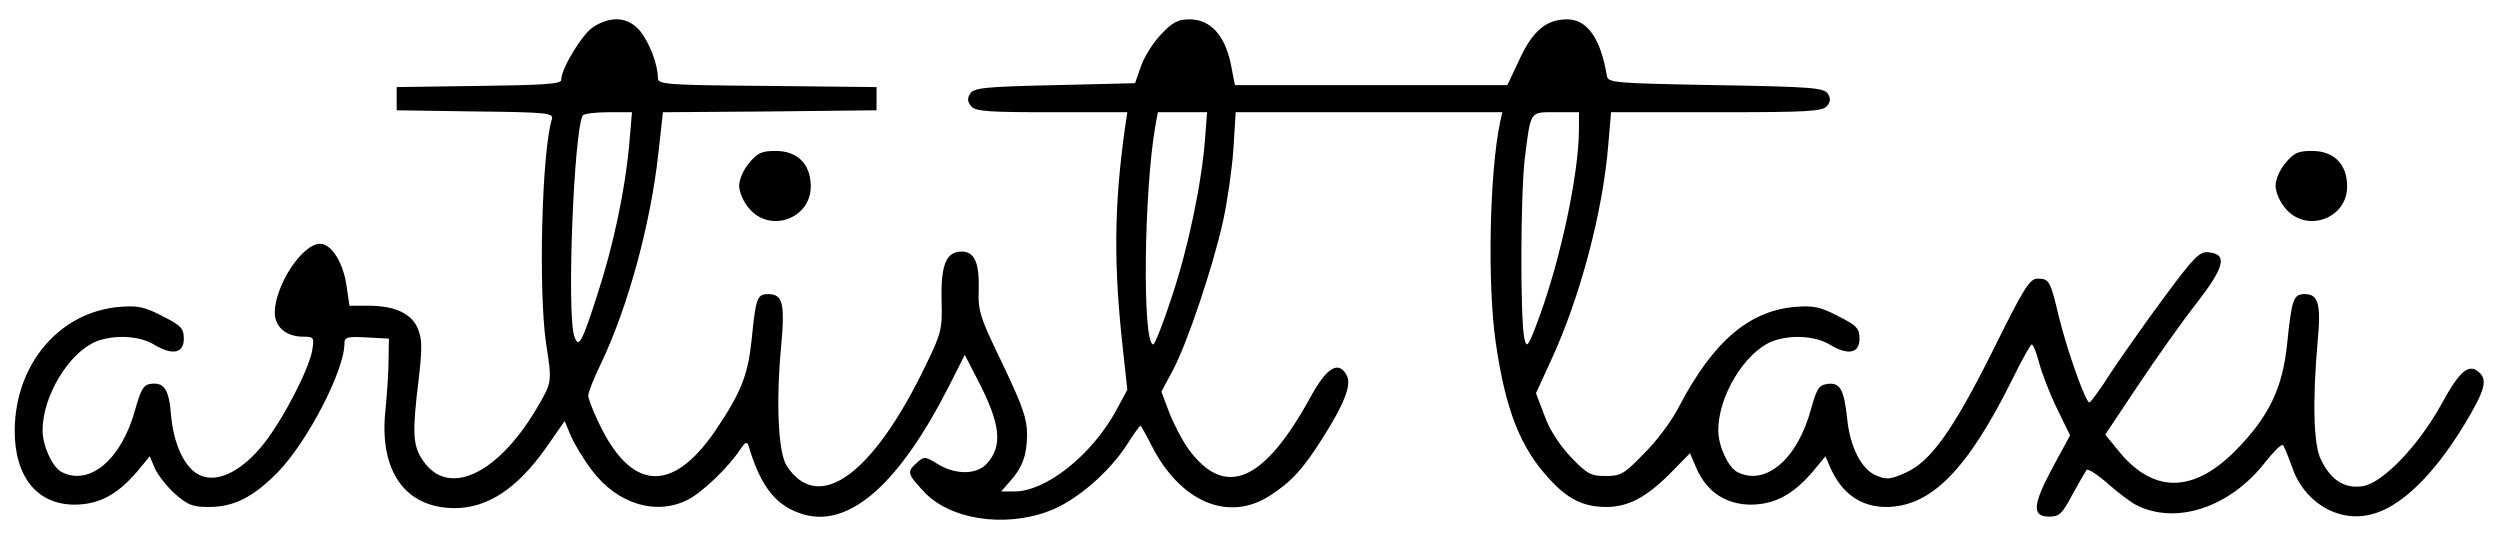
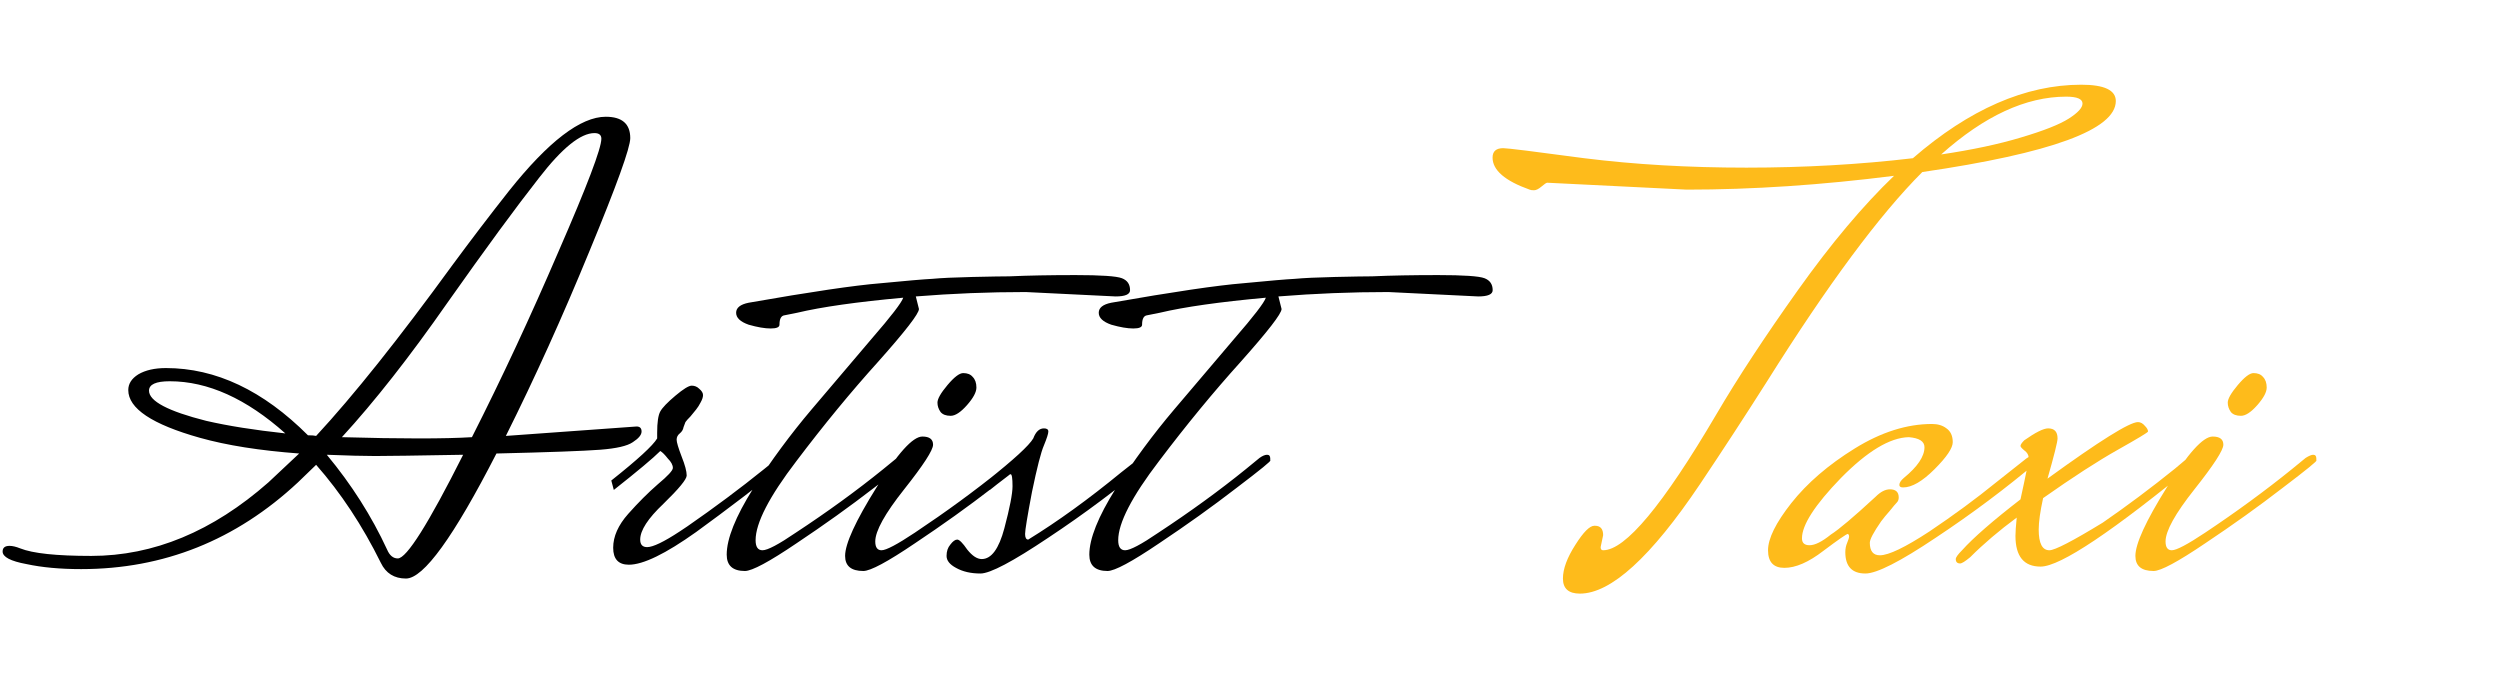
- <svg xmlns="http://www.w3.org/2000/svg" version="1.0" width="646pt" height="144pt" viewBox="0 0 646 144" preserveAspectRatio="xMidYMid meet">
-   <g transform="translate(0,144) scale(0.1,-0.1)" fill="#000000" stroke="none">
-     <path d="M1534 1371 c-29 -18 -84 -108 -84 -138 0 -10 -48 -13 -212 -15 l-213 -3 0 -30 0 -30 203 -3 c187 -2 203 -4 198 -20 -26 -85 -35 -440 -15 -579 16 -103 16 -100 -27 -173 -101 -168 -227 -225 -291 -130 -27 38 -28 73 -11 211 9 79 9 102 -2 129 -16 40 -60 60 -128 60 l-49 0 -7 48 c-8 62 -39 112 -69 112 -46 0 -116 -107 -117 -177 0 -38 29 -63 74 -63 27 0 28 -2 23 -34 -8 -49 -74 -177 -125 -242 -55 -70 -118 -102 -163 -83 -40 16 -70 78 -77 156 -5 67 -18 86 -53 81 -18 -2 -25 -15 -39 -64 -35 -131 -119 -202 -192 -163 -23 13 -48 67 -48 107 0 88 67 199 137 229 47 19 113 16 152 -8 47 -28 76 -22 76 16 0 26 -7 34 -55 58 -46 24 -64 28 -111 24 -155 -13 -269 -147 -271 -317 -1 -122 58 -195 157 -194 62 1 108 26 159 85 l33 40 13 -31 c7 -16 30 -46 51 -65 34 -30 46 -35 89 -35 64 0 114 25 177 89 76 77 173 263 173 333 0 17 7 19 58 16 l57 -3 -1 -55 c0 -30 -4 -89 -8 -130 -17 -157 51 -253 179 -253 85 0 162 51 236 156 l48 69 16 -38 c9 -21 33 -61 55 -90 66 -87 166 -117 248 -75 37 19 105 84 135 130 12 18 17 21 21 10 32 -109 73 -159 145 -179 118 -32 245 81 372 330 l42 83 33 -64 c60 -115 66 -172 23 -218 -26 -28 -81 -28 -126 0 -33 20 -35 20 -53 4 -27 -24 -26 -29 16 -74 66 -73 209 -96 326 -51 67 25 153 98 200 171 17 27 33 49 35 49 1 0 14 -22 28 -50 74 -147 199 -200 306 -131 55 35 86 69 134 145 59 92 78 142 65 166 -21 39 -51 21 -92 -53 -122 -224 -223 -267 -318 -136 -16 23 -38 65 -49 94 l-20 53 29 54 c36 66 104 267 130 385 11 49 23 132 27 186 l6 97 344 0 345 0 -6 -27 c-27 -129 -33 -417 -11 -568 25 -173 63 -271 138 -352 48 -53 89 -73 148 -73 56 0 103 25 164 86 l52 53 17 -40 c27 -61 77 -93 141 -93 62 1 108 26 159 85 l33 40 12 -28 c29 -67 79 -103 144 -103 117 0 211 96 328 332 24 49 46 88 49 88 4 0 12 -21 19 -47 7 -27 27 -79 46 -118 l34 -70 -45 -83 c-52 -97 -54 -127 -9 -127 26 0 34 7 60 57 17 31 34 60 37 64 4 3 29 -13 55 -36 26 -23 59 -48 73 -55 102 -52 241 -7 332 109 22 28 43 49 47 46 3 -3 13 -27 23 -55 30 -91 117 -145 202 -125 77 17 164 101 244 233 51 84 60 114 40 133 -27 27 -51 8 -98 -78 -59 -108 -151 -204 -203 -214 -47 -8 -83 14 -109 67 -20 37 -23 152 -9 309 9 95 1 120 -33 120 -30 0 -34 -12 -46 -128 -12 -117 -48 -190 -135 -278 -110 -110 -214 -109 -304 5 l-31 38 84 126 c46 69 113 164 150 211 74 95 83 129 34 134 -24 3 -37 -10 -115 -115 -48 -65 -110 -153 -138 -195 -27 -43 -53 -78 -56 -78 -10 0 -58 136 -79 222 -22 93 -25 98 -55 98 -20 0 -35 -23 -114 -183 -105 -210 -162 -290 -228 -319 -38 -17 -49 -18 -74 -7 -39 15 -69 75 -76 148 -8 74 -18 93 -50 89 -23 -3 -28 -11 -43 -64 -35 -131 -119 -202 -192 -163 -23 13 -48 67 -48 107 0 88 67 199 137 229 47 19 113 16 152 -8 47 -28 76 -22 76 16 0 26 -7 34 -55 58 -46 24 -64 28 -111 24 -119 -10 -212 -89 -300 -257 -18 -36 -59 -91 -91 -122 -51 -53 -60 -58 -99 -58 -38 0 -48 5 -90 49 -29 31 -55 70 -68 107 l-22 58 39 85 c75 162 134 384 148 559 l7 82 272 0 c236 0 274 2 286 16 9 11 10 20 2 32 -9 15 -43 18 -289 22 -269 5 -279 6 -282 25 -16 96 -51 145 -102 145 -54 0 -89 -29 -123 -102 l-32 -68 -352 0 -352 0 -11 57 c-16 73 -53 113 -106 113 -30 0 -44 -7 -74 -39 -21 -22 -44 -59 -52 -83 l-15 -43 -208 -5 c-180 -4 -209 -7 -218 -22 -8 -12 -7 -21 2 -32 11 -14 43 -16 209 -16 l195 0 -7 -47 c-27 -197 -29 -347 -4 -569 l11 -101 -29 -54 c-63 -115 -181 -209 -263 -209 l-34 0 20 23 c34 37 46 68 47 122 0 43 -10 72 -63 184 -59 121 -64 138 -62 192 2 70 -11 99 -44 99 -40 0 -54 -34 -52 -125 2 -76 0 -85 -41 -169 -136 -283 -277 -385 -359 -260 -22 34 -28 162 -15 304 11 116 5 140 -33 140 -29 0 -32 -10 -43 -120 -10 -91 -27 -134 -93 -232 -113 -166 -220 -157 -304 24 -14 29 -25 59 -25 66 0 8 15 46 34 85 69 145 127 358 147 539 l12 108 276 2 276 3 0 30 0 30 -282 3 c-261 2 -283 4 -283 20 0 36 -22 92 -46 122 -31 36 -73 40 -120 11z m92 -303 c-10 -115 -41 -263 -82 -388 -41 -128 -49 -141 -60 -109 -20 59 -1 533 22 571 3 4 32 8 66 8 l61 0 -7 -82z m1488 15 c-9 -119 -44 -284 -86 -410 -22 -68 -44 -123 -48 -123 -29 0 -24 402 6 568 l6 32 64 0 63 0 -5 -67z m966 20 c-1 -113 -46 -326 -101 -478 -30 -82 -34 -87 -40 -60 -11 49 -10 373 1 465 16 126 12 120 81 120 l59 0 0 -47z" />
-     <path d="M1936 1019 c-15 -17 -26 -43 -26 -59 0 -16 11 -42 26 -59 54 -64 159 -26 159 57 0 58 -34 92 -91 92 -35 0 -47 -5 -68 -31z" />
-     <path d="M5906 1019 c-15 -17 -26 -43 -26 -59 0 -16 11 -42 26 -59 54 -64 159 -26 159 57 0 58 -34 92 -91 92 -35 0 -47 -5 -68 -31z" />
-   </g>
+ <svg xmlns="http://www.w3.org/2000/svg" width="191" height="52" viewBox="0 0 191 52" fill="none">
+   <path d="M128.864 14.488L118.208 13.96C118.144 13.96 118 14.056 117.776 14.248C117.552 14.44 117.36 14.536 117.2 14.536C117.04 14.536 116.928 14.52 116.864 14.488C114.976 13.816 114.032 13 114.032 12.04C114.032 11.56 114.304 11.32 114.848 11.32C115.168 11.32 117.232 11.576 121.04 12.088C124.88 12.568 129.008 12.808 133.424 12.808C137.84 12.808 142.08 12.568 146.144 12.088C150.464 8.344 154.752 6.472 159.008 6.472C160.768 6.472 161.648 6.888 161.648 7.72C161.648 9.896 156.72 11.704 146.864 13.144C143.6 16.408 139.648 21.736 135.008 29.128C133.28 31.848 131.568 34.472 129.872 37C126.128 42.568 123.072 45.352 120.704 45.352C119.84 45.352 119.408 44.968 119.408 44.2C119.408 43.464 119.728 42.6 120.368 41.608C120.976 40.648 121.456 40.168 121.808 40.168C121.84 40.168 121.856 40.168 121.856 40.168C122.272 40.168 122.48 40.408 122.48 40.888L122.288 41.8C122.288 41.96 122.352 42.04 122.48 42.04C124.176 42.04 127.056 38.584 131.12 31.672C132.752 28.888 134.832 25.72 137.36 22.168C139.888 18.616 142.336 15.704 144.704 13.432C139.168 14.136 133.888 14.488 128.864 14.488ZM157.856 7.384C154.784 7.384 151.6 8.856 148.304 11.8C150.672 11.448 152.704 11.016 154.4 10.504C156.128 9.992 157.344 9.512 158.048 9.064C158.752 8.616 159.104 8.232 159.104 7.912C159.104 7.56 158.688 7.384 157.856 7.384ZM145.398 37.24C145.206 37.24 145.11 37.176 145.11 37.048C145.11 36.888 145.222 36.712 145.446 36.52C146.502 35.656 147.03 34.872 147.03 34.168C147.03 33.72 146.63 33.464 145.83 33.4C144.39 33.432 142.662 34.472 140.646 36.52C138.662 38.568 137.67 40.104 137.67 41.128C137.67 41.48 137.862 41.656 138.246 41.656C138.662 41.656 139.206 41.384 139.878 40.84C140.486 40.456 141.622 39.496 143.286 37.96C143.67 37.576 144.038 37.384 144.39 37.384C144.838 37.384 145.062 37.592 145.062 38.008C145.062 38.168 145.014 38.296 144.918 38.392C144.822 38.488 144.646 38.696 144.39 39.016C144.134 39.304 143.91 39.576 143.718 39.832C143.142 40.664 142.854 41.208 142.854 41.464C142.854 42.104 143.11 42.424 143.622 42.424C144.294 42.424 145.558 41.816 147.414 40.6C149.27 39.352 150.966 38.104 152.502 36.856L154.806 35.032C155.03 34.872 155.238 34.792 155.43 34.792C155.622 34.792 155.718 34.904 155.718 35.128V35.224C153.254 37.304 150.646 39.256 147.894 41.08C145.174 42.904 143.382 43.816 142.518 43.816C141.494 43.816 140.982 43.272 140.982 42.184C140.982 41.928 141.03 41.688 141.126 41.464C141.222 41.24 141.27 41.08 141.27 40.984C141.27 40.888 141.238 40.824 141.174 40.792C141.078 40.792 140.454 41.224 139.302 42.088C138.182 42.952 137.19 43.384 136.326 43.384C135.494 43.384 135.078 42.936 135.078 42.04C135.078 41.144 135.67 39.944 136.854 38.44C138.07 36.904 139.686 35.512 141.702 34.264C143.718 33.016 145.686 32.392 147.606 32.392C148.054 32.392 148.422 32.504 148.71 32.728C149.03 32.952 149.19 33.304 149.19 33.784C149.19 34.232 148.726 34.92 147.798 35.848C146.87 36.776 146.07 37.24 145.398 37.24ZM149.757 43.048C149.533 43.048 149.421 42.936 149.421 42.712C149.421 42.584 149.581 42.36 149.901 42.04C150.765 41.08 152.253 39.784 154.365 38.152C154.781 36.264 154.989 35.208 154.989 34.984C154.989 34.76 154.877 34.568 154.653 34.408C154.461 34.248 154.365 34.136 154.365 34.072C154.365 33.976 154.461 33.832 154.653 33.64C155.517 33.032 156.125 32.728 156.477 32.728C156.957 32.728 157.197 32.984 157.197 33.496C157.197 33.752 156.941 34.776 156.429 36.568C160.397 33.688 162.701 32.248 163.341 32.248C163.533 32.248 163.709 32.344 163.869 32.536C164.029 32.696 164.109 32.84 164.109 32.968C164.109 33.032 163.341 33.496 161.805 34.36C160.269 35.224 158.365 36.456 156.093 38.056C155.869 39.08 155.757 39.88 155.757 40.456C155.757 41.512 156.029 42.04 156.573 42.04C156.989 42.04 158.349 41.336 160.653 39.928C162.509 38.648 164.349 37.272 166.173 35.8L167.085 35.032C167.309 34.872 167.501 34.792 167.661 34.792C167.853 34.792 167.949 34.92 167.949 35.176V35.224C161.421 40.6 157.405 43.288 155.901 43.288C154.621 43.288 153.981 42.504 153.981 40.936C153.981 40.648 154.013 40.184 154.077 39.544C152.733 40.536 151.549 41.544 150.525 42.568C150.141 42.888 149.885 43.048 149.757 43.048ZM172.168 28.504C172.488 28.504 172.728 28.6 172.888 28.792C173.08 28.984 173.176 29.256 173.176 29.608C173.176 29.96 172.936 30.408 172.456 30.952C171.976 31.496 171.56 31.768 171.208 31.768C170.856 31.768 170.6 31.672 170.44 31.48C170.28 31.256 170.2 31.016 170.2 30.76C170.2 30.472 170.456 30.024 170.968 29.416C171.48 28.808 171.88 28.504 172.168 28.504ZM176.152 34.984C176.408 34.824 176.6 34.744 176.728 34.744C176.888 34.744 176.968 34.84 176.968 35.032V35.176C177.096 35.176 176.232 35.88 174.376 37.288C172.552 38.696 170.584 40.104 168.472 41.512C166.392 42.92 165.08 43.624 164.536 43.624C163.608 43.624 163.144 43.24 163.144 42.472C163.144 41.544 163.944 39.8 165.544 37.24C167.144 34.648 168.312 33.352 169.048 33.352C169.592 33.352 169.864 33.56 169.864 33.976C169.864 34.392 169.128 35.528 167.656 37.384C166.184 39.24 165.448 40.568 165.448 41.368C165.448 41.816 165.608 42.04 165.928 42.04C166.28 42.04 167.128 41.592 168.472 40.696C170.872 39.096 173.08 37.48 175.096 35.848L176.152 34.984Z" fill="#FEBB1B" />
+   <path d="M11.384 29.848C11.384 30.648 12.84 31.416 15.752 32.152C17.416 32.536 19.432 32.856 21.8 33.112C18.824 30.456 15.88 29.128 12.968 29.128C11.912 29.128 11.384 29.368 11.384 29.848ZM30.392 42.664C31.064 42.664 32.728 40.024 35.384 34.744C31.8 34.808 29.56 34.84 28.664 34.84C27.8 34.84 26.568 34.808 24.968 34.744C26.856 37.016 28.392 39.432 29.576 41.992C29.768 42.44 30.04 42.664 30.392 42.664ZM45.416 10.168C44.36 10.168 42.952 11.304 41.192 13.576C39.432 15.816 37.096 19 34.184 23.128C31.304 27.256 28.616 30.68 26.12 33.4C28.36 33.464 30.312 33.496 31.976 33.496C33.672 33.496 35.032 33.464 36.056 33.4C38.328 28.92 40.536 24.184 42.68 19.192C44.856 14.2 45.944 11.336 45.944 10.6C45.944 10.312 45.768 10.168 45.416 10.168ZM38.648 33.304L48.632 32.584C48.888 32.584 49.016 32.712 49.016 32.968C49.016 33.224 48.792 33.496 48.344 33.784C47.928 34.072 47.096 34.264 45.848 34.36C44.6 34.456 41.96 34.552 37.928 34.648C34.664 41.016 32.36 44.2 31.016 44.2C30.12 44.2 29.48 43.8 29.096 43C27.688 40.152 26.04 37.656 24.152 35.512L22.76 36.856C18.024 41.272 12.504 43.48 6.2 43.48C4.6 43.48 3.208 43.352 2.024 43.096C0.808 42.872 0.2 42.552 0.2 42.136C0.2 41.848 0.376 41.704 0.728 41.704C0.952 41.704 1.224 41.768 1.544 41.896C2.504 42.28 4.312 42.472 6.968 42.472C11.736 42.472 16.248 40.6 20.504 36.856C22.04 35.416 22.824 34.68 22.856 34.648C19.848 34.424 17.32 34.024 15.272 33.448C11.624 32.424 9.8 31.208 9.8 29.8C9.8 29.32 10.056 28.92 10.568 28.6C11.112 28.28 11.816 28.12 12.68 28.12C16.488 28.12 20.104 29.832 23.528 33.256C23.816 33.256 24.024 33.272 24.152 33.304C27 30.232 30.472 25.88 34.568 20.248C36.008 18.296 37.448 16.408 38.888 14.584C41.896 10.808 44.36 8.92 46.28 8.92C47.528 8.92 48.152 9.464 48.152 10.552C48.152 11.288 47.112 14.168 45.032 19.192C42.984 24.184 40.856 28.888 38.648 33.304ZM59.375 35.032C59.599 34.872 59.807 34.792 59.999 34.792C60.191 34.792 60.287 34.904 60.287 35.128V35.224C57.887 37.144 55.519 38.952 53.183 40.648C50.847 42.312 49.135 43.144 48.047 43.144C47.247 43.144 46.847 42.712 46.847 41.848C46.847 40.984 47.231 40.12 47.999 39.256C48.767 38.392 49.519 37.64 50.255 37C51.023 36.36 51.407 35.944 51.407 35.752C51.407 35.528 51.279 35.288 51.023 35.032C50.799 34.744 50.607 34.552 50.447 34.456C49.903 35 48.719 35.992 46.895 37.432L46.703 36.712C48.719 35.112 49.887 34.04 50.207 33.496V33.064C50.207 32.264 50.287 31.72 50.447 31.432C50.607 31.144 50.991 30.744 51.599 30.232C52.207 29.72 52.623 29.464 52.847 29.464C53.071 29.464 53.263 29.544 53.423 29.704C53.615 29.864 53.711 30.024 53.711 30.184C53.711 30.344 53.647 30.536 53.519 30.76C53.423 30.952 53.311 31.128 53.183 31.288C53.087 31.416 52.943 31.592 52.751 31.816C52.559 32.008 52.431 32.152 52.367 32.248C52.335 32.312 52.287 32.44 52.223 32.632C52.191 32.824 52.095 32.984 51.935 33.112C51.775 33.24 51.695 33.4 51.695 33.592C51.695 33.784 51.823 34.216 52.079 34.888C52.335 35.528 52.463 36.008 52.463 36.328C52.463 36.616 51.871 37.336 50.687 38.488C49.503 39.608 48.911 40.52 48.911 41.224C48.911 41.608 49.087 41.8 49.439 41.8C49.887 41.8 50.719 41.4 51.935 40.6L52.511 40.216C54.591 38.776 56.543 37.32 58.367 35.848L59.375 35.032ZM85.232 22.648L78.368 22.312C75.552 22.312 72.752 22.424 69.968 22.648L70.208 23.608C70.208 23.96 69.168 25.304 67.088 27.64C65.008 29.944 62.928 32.472 60.848 35.224C58.768 37.944 57.728 39.96 57.728 41.272C57.728 41.784 57.904 42.04 58.256 42.04C58.64 42.04 59.488 41.592 60.8 40.696C63.232 39.096 65.456 37.48 67.472 35.848L68.528 34.984C68.752 34.824 68.944 34.744 69.104 34.744C69.264 34.744 69.344 34.84 69.344 35.032V35.176C69.472 35.176 68.608 35.88 66.752 37.288C64.928 38.696 62.96 40.104 60.848 41.512C58.768 42.92 57.456 43.624 56.912 43.624C55.984 43.624 55.52 43.208 55.52 42.376C55.52 41.16 56.192 39.48 57.536 37.336C58.912 35.192 60.4 33.176 62 31.288C63.632 29.368 65.168 27.56 66.608 25.864C68.08 24.168 68.88 23.128 69.008 22.744C65.488 23.064 62.784 23.448 60.896 23.896L59.936 24.088C59.68 24.12 59.552 24.36 59.552 24.808C59.552 25 59.328 25.096 58.88 25.096C58.432 25.096 57.872 25 57.2 24.808C56.56 24.584 56.24 24.28 56.24 23.896C56.24 23.512 56.56 23.256 57.2 23.128C61.936 22.296 65.296 21.8 67.28 21.64C69.264 21.448 70.576 21.336 71.216 21.304C71.888 21.24 72.912 21.192 74.288 21.16C75.696 21.128 76.64 21.112 77.12 21.112C78.56 21.048 80.24 21.016 82.16 21.016C84.112 21.016 85.296 21.096 85.712 21.256C86.128 21.416 86.336 21.72 86.336 22.168C86.336 22.488 85.968 22.648 85.232 22.648ZM73.59 28.504C73.91 28.504 74.15 28.6 74.31 28.792C74.502 28.984 74.598 29.256 74.598 29.608C74.598 29.96 74.358 30.408 73.878 30.952C73.398 31.496 72.982 31.768 72.63 31.768C72.278 31.768 72.022 31.672 71.862 31.48C71.702 31.256 71.622 31.016 71.622 30.76C71.622 30.472 71.878 30.024 72.39 29.416C72.902 28.808 73.302 28.504 73.59 28.504ZM77.574 34.984C77.83 34.824 78.022 34.744 78.15 34.744C78.31 34.744 78.39 34.84 78.39 35.032V35.176C78.518 35.176 77.654 35.88 75.798 37.288C73.974 38.696 72.006 40.104 69.894 41.512C67.814 42.92 66.502 43.624 65.958 43.624C65.03 43.624 64.566 43.24 64.566 42.472C64.566 41.544 65.366 39.8 66.966 37.24C68.566 34.648 69.734 33.352 70.47 33.352C71.014 33.352 71.286 33.56 71.286 33.976C71.286 34.392 70.55 35.528 69.078 37.384C67.606 39.24 66.87 40.568 66.87 41.368C66.87 41.816 67.03 42.04 67.35 42.04C67.702 42.04 68.55 41.592 69.894 40.696C72.294 39.096 74.502 37.48 76.518 35.848L77.574 34.984ZM87.005 35.032C87.261 34.872 87.469 34.792 87.629 34.792C87.821 34.792 87.917 34.904 87.917 35.128V35.224C85.453 37.304 82.845 39.256 80.093 41.08C77.373 42.904 75.645 43.816 74.909 43.816C74.173 43.816 73.549 43.672 73.037 43.384C72.557 43.128 72.317 42.824 72.317 42.472C72.317 42.12 72.413 41.832 72.605 41.608C72.797 41.352 72.973 41.224 73.133 41.224C73.293 41.224 73.549 41.48 73.901 41.992C74.285 42.472 74.653 42.712 75.005 42.712C75.741 42.712 76.317 41.928 76.733 40.36C77.149 38.792 77.357 37.72 77.357 37.144C77.357 36.536 77.309 36.232 77.213 36.232C77.149 36.232 77.085 36.264 77.021 36.328L75.629 37.432L75.437 36.712C77.453 35.112 78.621 34.04 78.941 33.496C79.133 32.984 79.405 32.728 79.757 32.728C79.981 32.728 80.093 32.808 80.093 32.968C80.093 33.128 79.981 33.48 79.757 34.024C79.533 34.536 79.229 35.72 78.845 37.576C78.493 39.432 78.317 40.504 78.317 40.792C78.317 41.08 78.397 41.224 78.557 41.224C80.797 39.848 83.165 38.136 85.661 36.088L87.005 35.032ZM112.936 22.648L106.072 22.312C103.256 22.312 100.456 22.424 97.671 22.648L97.912 23.608C97.912 23.96 96.871 25.304 94.791 27.64C92.712 29.944 90.632 32.472 88.552 35.224C86.472 37.944 85.431 39.96 85.431 41.272C85.431 41.784 85.608 42.04 85.96 42.04C86.344 42.04 87.192 41.592 88.504 40.696C90.936 39.096 93.159 37.48 95.175 35.848L96.231 34.984C96.456 34.824 96.647 34.744 96.808 34.744C96.968 34.744 97.047 34.84 97.047 35.032V35.176C97.175 35.176 96.311 35.88 94.456 37.288C92.632 38.696 90.663 40.104 88.552 41.512C86.472 42.92 85.159 43.624 84.615 43.624C83.688 43.624 83.224 43.208 83.224 42.376C83.224 41.16 83.895 39.48 85.24 37.336C86.615 35.192 88.103 33.176 89.704 31.288C91.335 29.368 92.871 27.56 94.311 25.864C95.784 24.168 96.584 23.128 96.712 22.744C93.192 23.064 90.487 23.448 88.6 23.896L87.639 24.088C87.383 24.12 87.255 24.36 87.255 24.808C87.255 25 87.031 25.096 86.584 25.096C86.135 25.096 85.576 25 84.903 24.808C84.263 24.584 83.944 24.28 83.944 23.896C83.944 23.512 84.263 23.256 84.903 23.128C89.639 22.296 92.999 21.8 94.984 21.64C96.968 21.448 98.279 21.336 98.919 21.304C99.591 21.24 100.616 21.192 101.992 21.16C103.4 21.128 104.344 21.112 104.824 21.112C106.264 21.048 107.944 21.016 109.864 21.016C111.816 21.016 113 21.096 113.416 21.256C113.832 21.416 114.04 21.72 114.04 22.168C114.04 22.488 113.672 22.648 112.936 22.648Z" fill="black" />
</svg>
